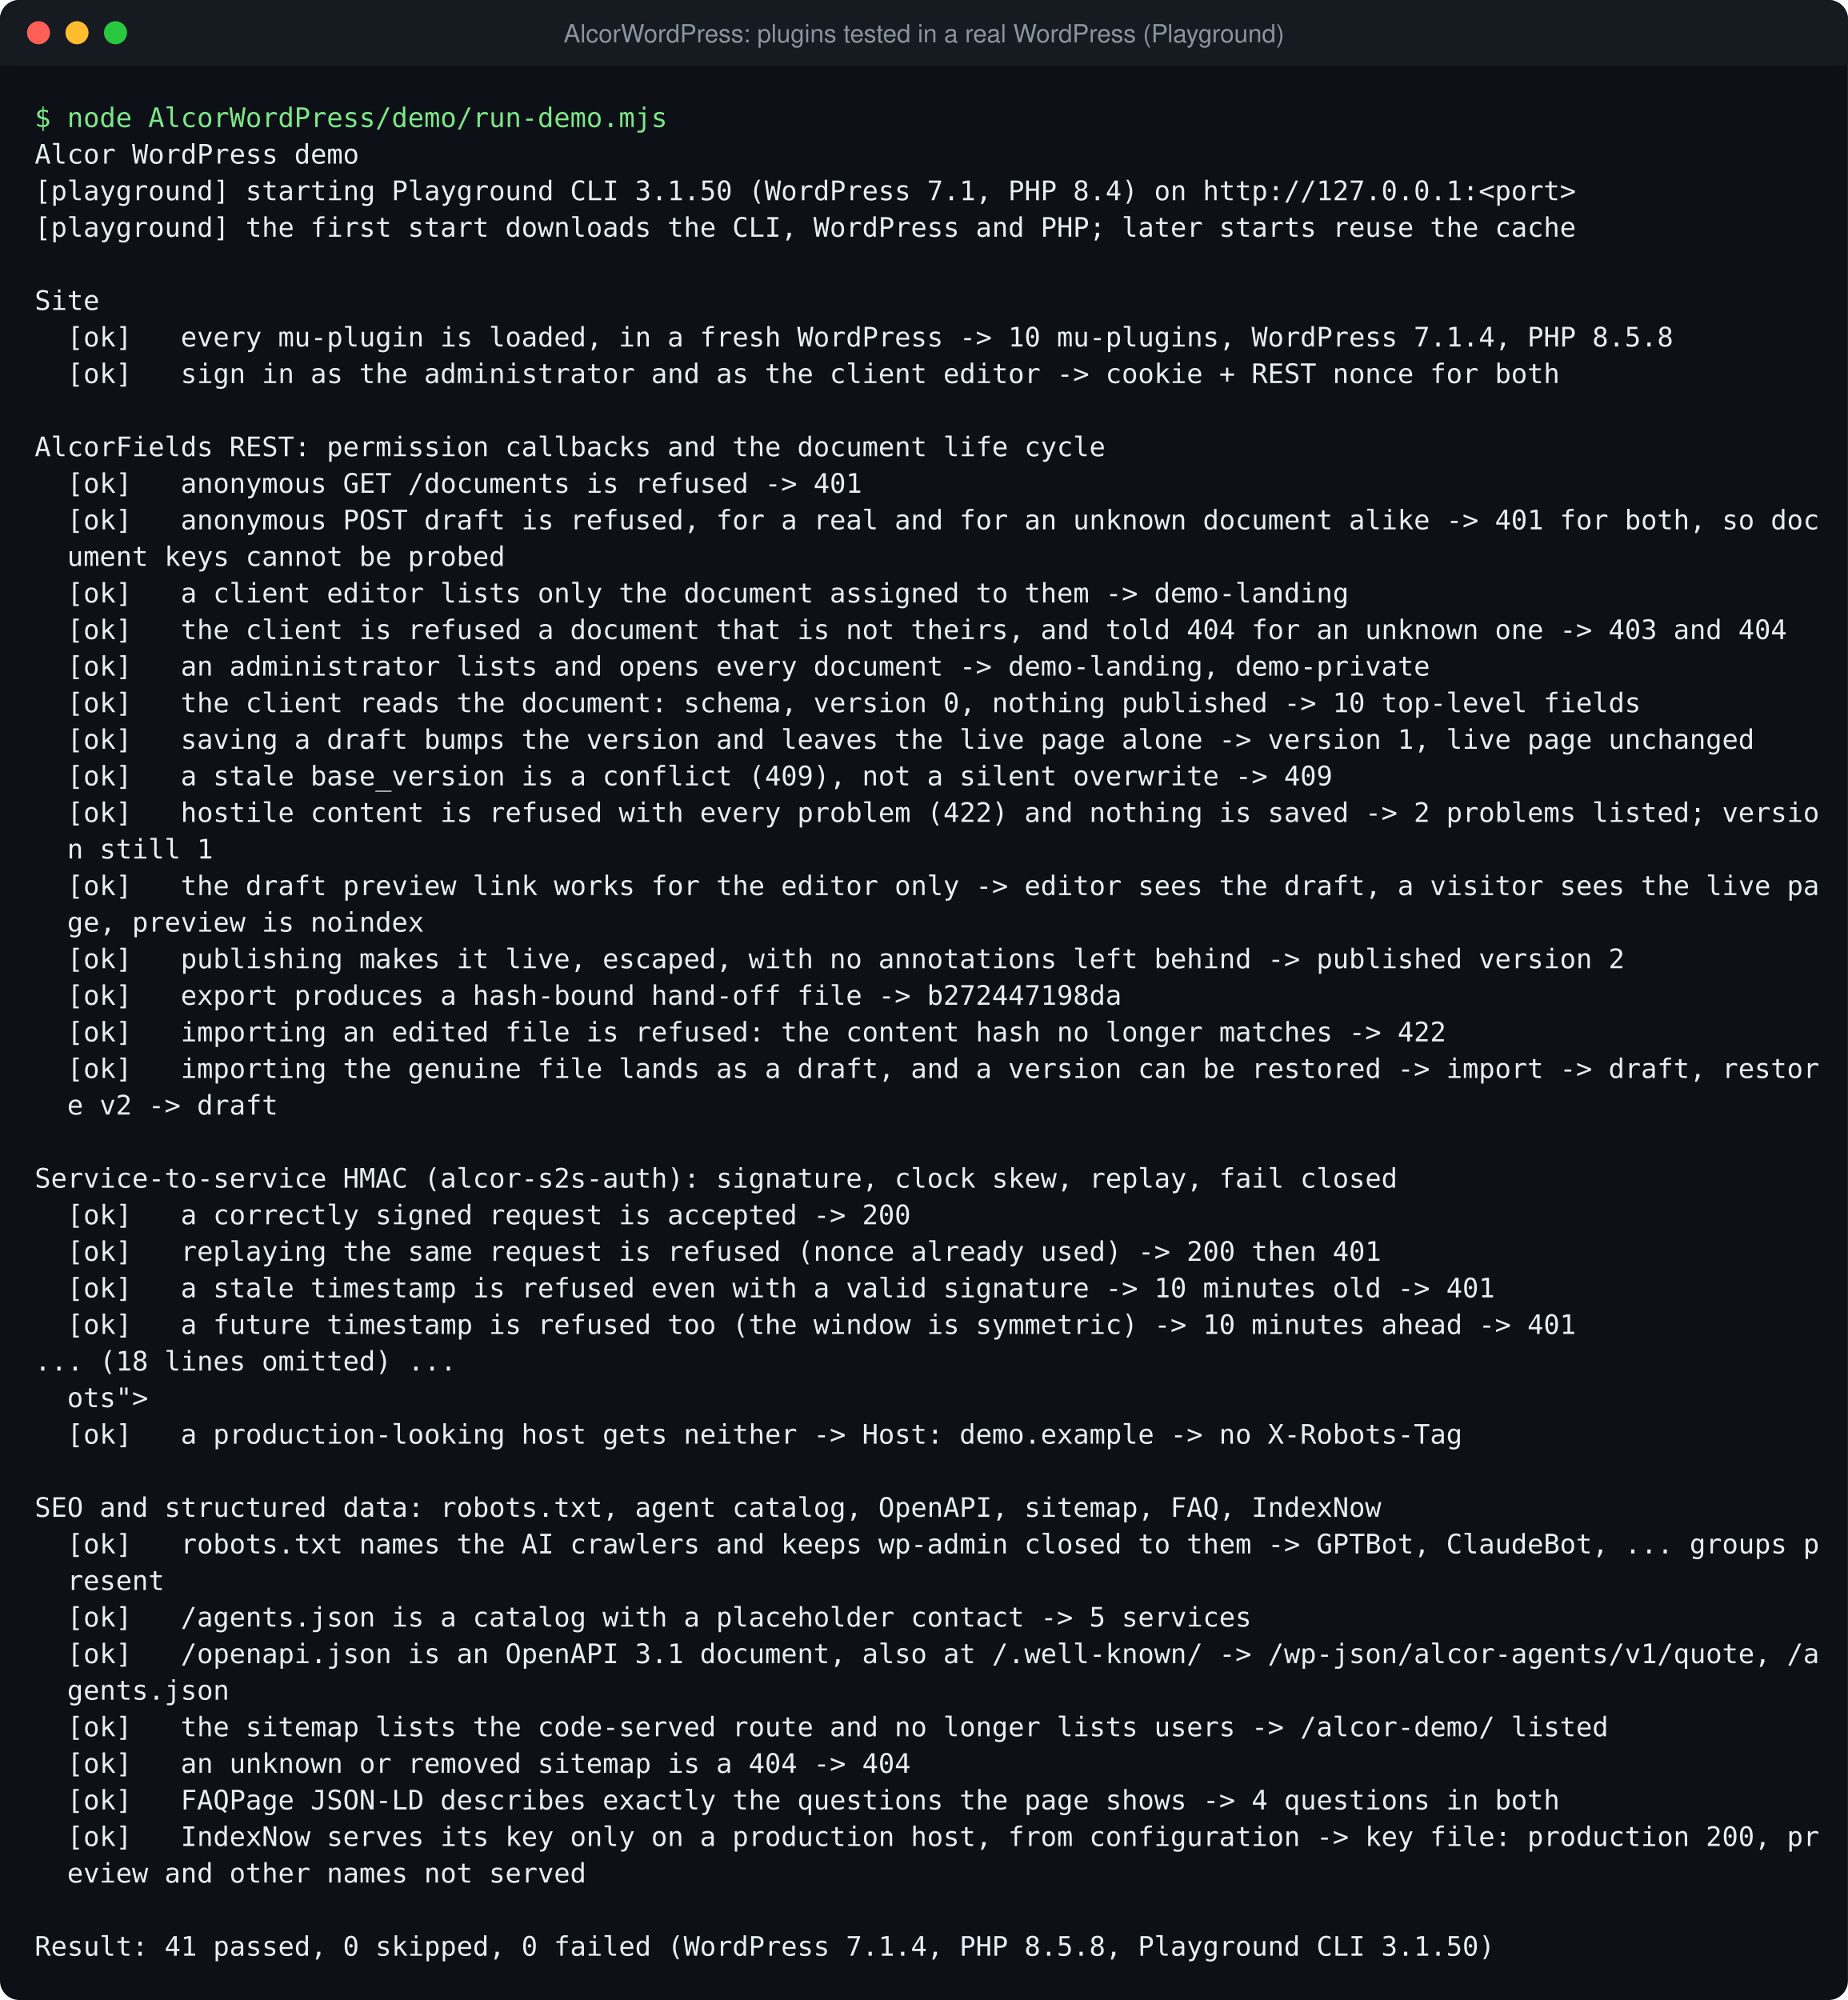
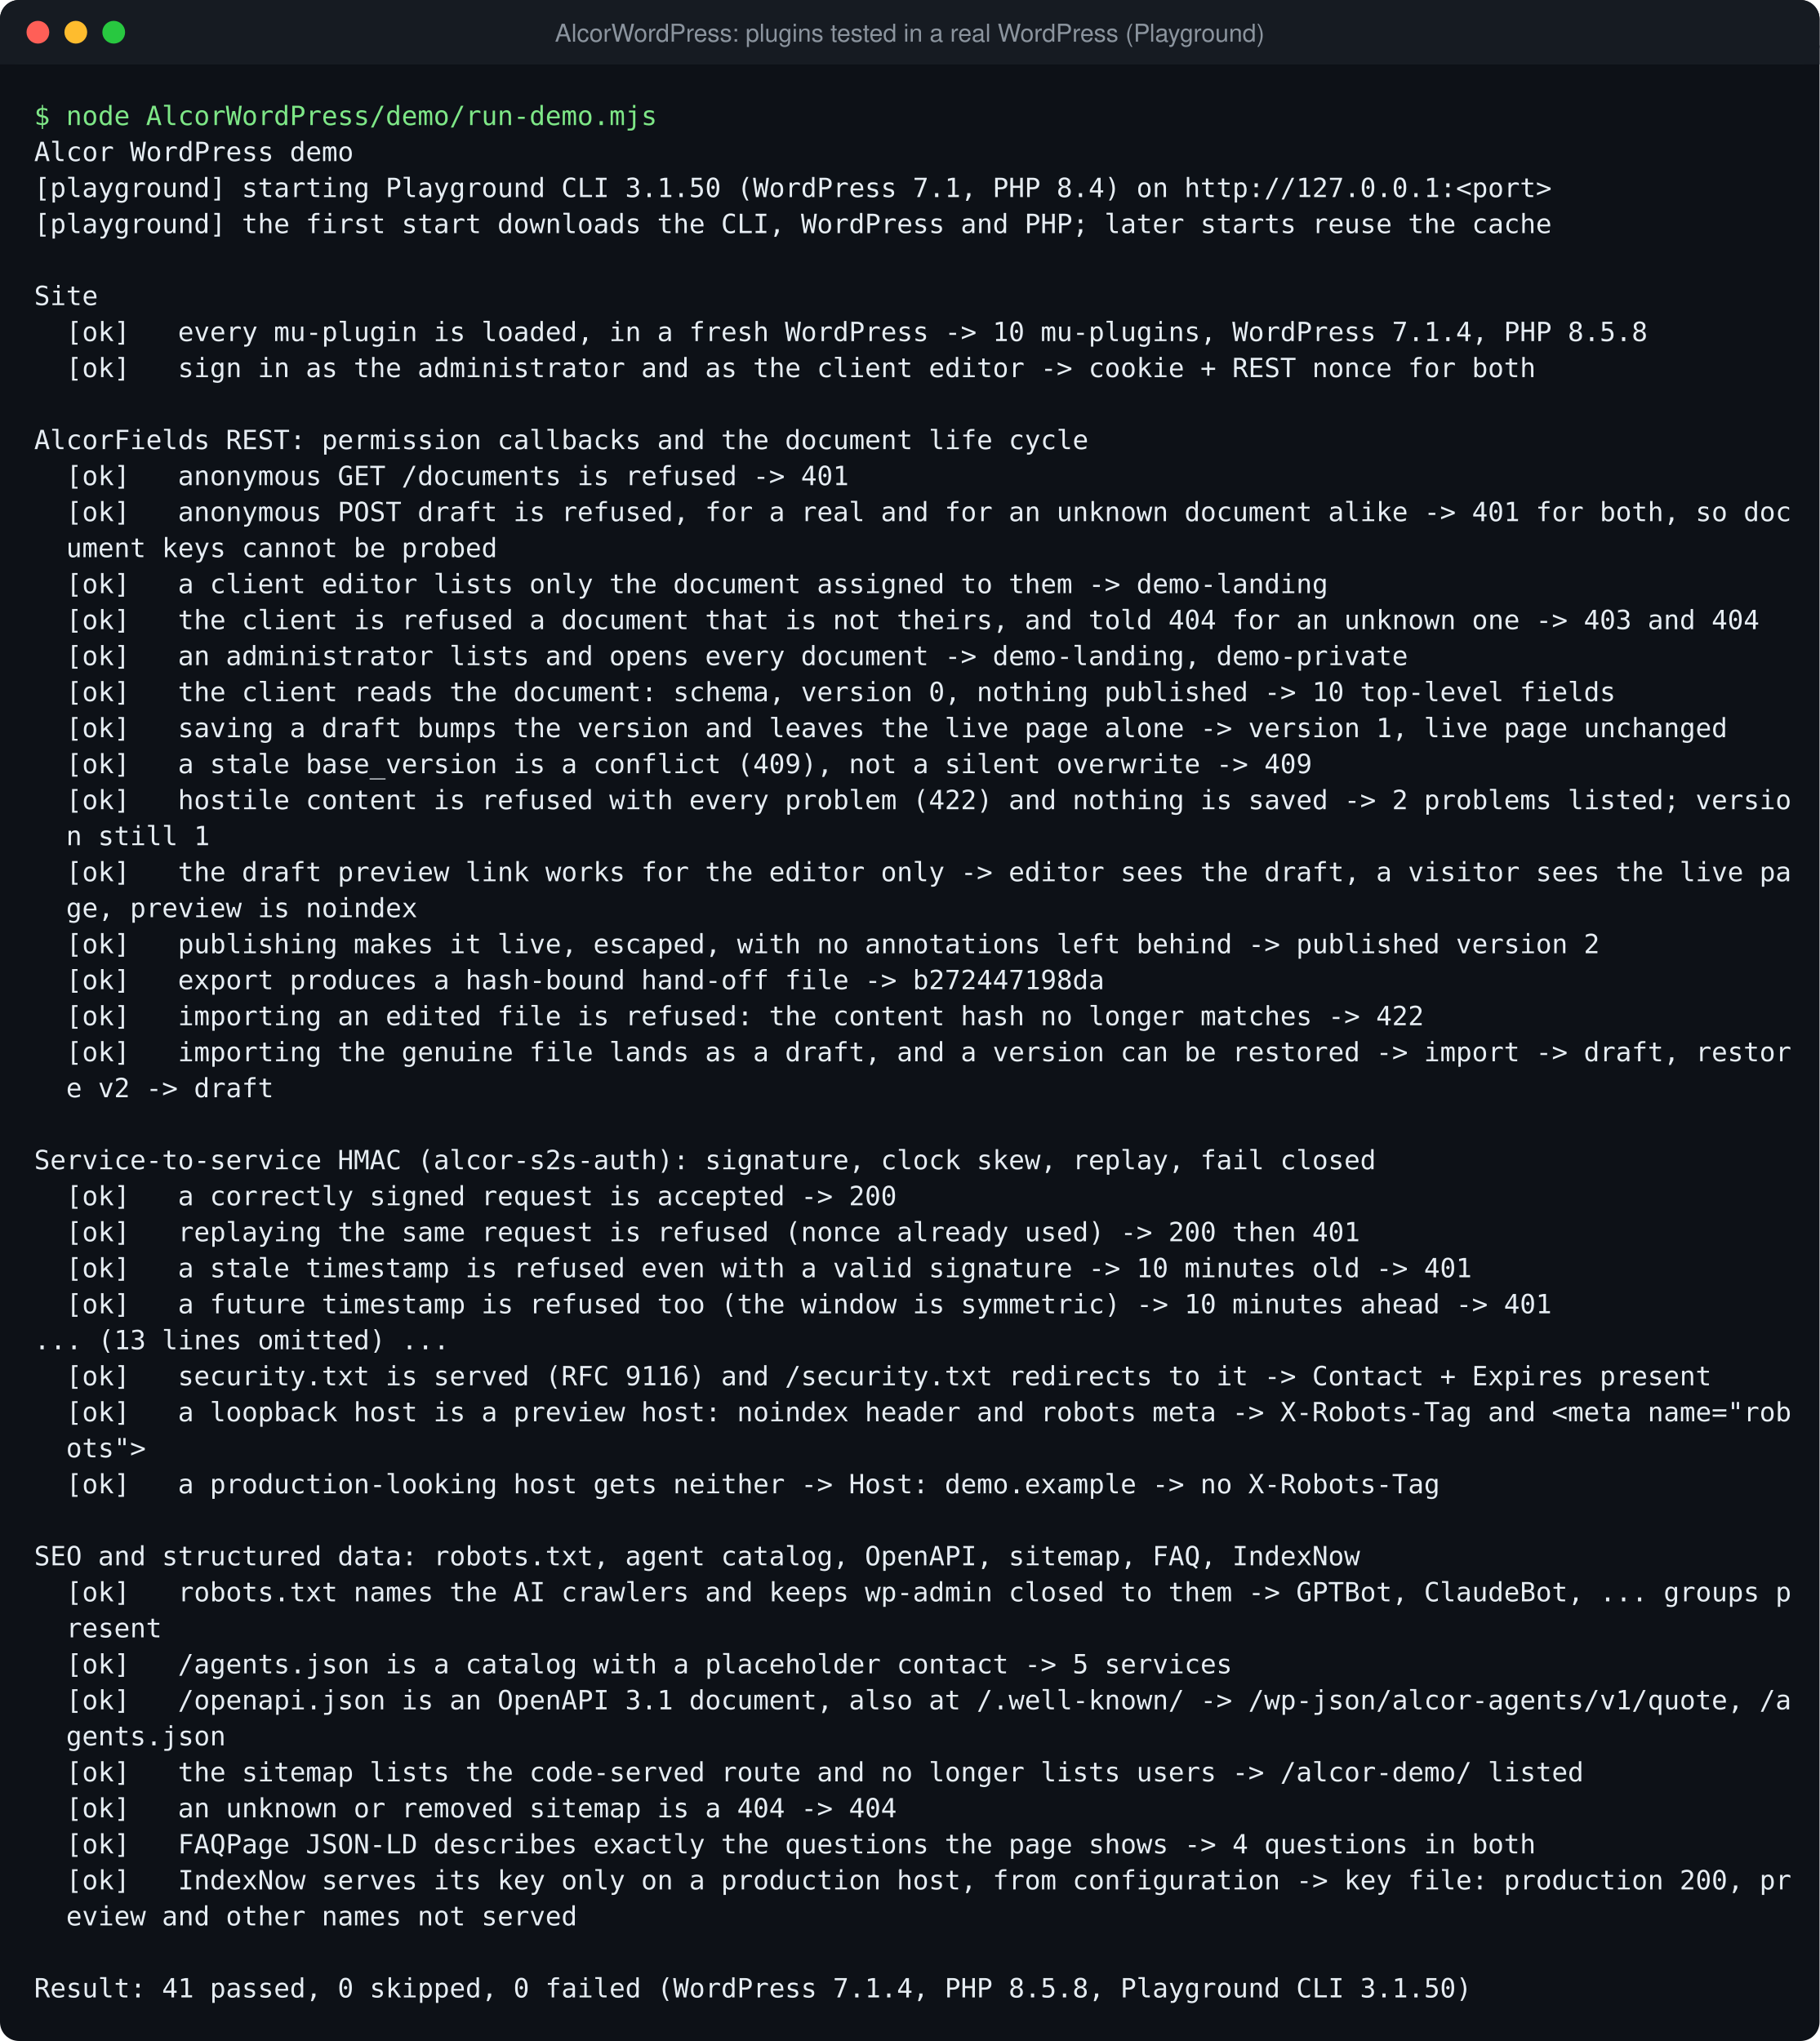
- <svg xmlns="http://www.w3.org/2000/svg" width="960" height="1039" viewBox="0 0 960 1039" role="img" aria-label="AlcorWordPress: plugins tested in a real WordPress (Playground)">
-   <rect width="960" height="1039" rx="10" fill="#0d1117" />
+ <svg xmlns="http://www.w3.org/2000/svg" width="960" height="1077" viewBox="0 0 960 1077" role="img" aria-label="AlcorWordPress: plugins tested in a real WordPress (Playground)">
+   <rect width="960" height="1077" rx="10" fill="#0d1117" />
  <rect width="960" height="34" rx="10" fill="#161b22" />
  <rect y="24" width="960" height="10" fill="#161b22" />
  <circle cx="20" cy="17" r="6" fill="#ff5f57" />
  <circle cx="40" cy="17" r="6" fill="#febc2e" />
  <circle cx="60" cy="17" r="6" fill="#28c840" />
  <text x="480.0" y="22" fill="#8b949e" text-anchor="middle" font-family="Segoe UI, Helvetica, Arial, sans-serif" font-size="13">AlcorWordPress: plugins tested in a real WordPress (Playground)</text>
  <g font-family="Cascadia Mono, Consolas, Menlo, DejaVu Sans Mono, monospace" font-size="14">
    <text x="18" y="66" fill="#7ee787" xml:space="preserve">$ node AlcorWordPress/demo/run-demo.mjs</text>
    <text x="18" y="85" fill="#e6edf3" xml:space="preserve">Alcor WordPress demo</text>
    <text x="18" y="104" fill="#e6edf3" xml:space="preserve">[playground] starting Playground CLI 3.1.50 (WordPress 7.1, PHP 8.4) on http://127.0.0.1:&lt;port&gt;</text>
    <text x="18" y="123" fill="#e6edf3" xml:space="preserve">[playground] the first start downloads the CLI, WordPress and PHP; later starts reuse the cache</text>
    <text x="18" y="142" fill="#e6edf3" xml:space="preserve" />
    <text x="18" y="161" fill="#e6edf3" xml:space="preserve">Site</text>
    <text x="18" y="180" fill="#e6edf3" xml:space="preserve">  [ok]   every mu-plugin is loaded, in a fresh WordPress -&gt; 10 mu-plugins, WordPress 7.1.4, PHP 8.5.8</text>
    <text x="18" y="199" fill="#e6edf3" xml:space="preserve">  [ok]   sign in as the administrator and as the client editor -&gt; cookie + REST nonce for both</text>
    <text x="18" y="218" fill="#e6edf3" xml:space="preserve" />
    <text x="18" y="237" fill="#e6edf3" xml:space="preserve">AlcorFields REST: permission callbacks and the document life cycle</text>
    <text x="18" y="256" fill="#e6edf3" xml:space="preserve">  [ok]   anonymous GET /documents is refused -&gt; 401</text>
    <text x="18" y="275" fill="#e6edf3" xml:space="preserve">  [ok]   anonymous POST draft is refused, for a real and for an unknown document alike -&gt; 401 for both, so doc</text>
    <text x="18" y="294" fill="#e6edf3" xml:space="preserve">  ument keys cannot be probed</text>
    <text x="18" y="313" fill="#e6edf3" xml:space="preserve">  [ok]   a client editor lists only the document assigned to them -&gt; demo-landing</text>
    <text x="18" y="332" fill="#e6edf3" xml:space="preserve">  [ok]   the client is refused a document that is not theirs, and told 404 for an unknown one -&gt; 403 and 404</text>
    <text x="18" y="351" fill="#e6edf3" xml:space="preserve">  [ok]   an administrator lists and opens every document -&gt; demo-landing, demo-private</text>
    <text x="18" y="370" fill="#e6edf3" xml:space="preserve">  [ok]   the client reads the document: schema, version 0, nothing published -&gt; 10 top-level fields</text>
    <text x="18" y="389" fill="#e6edf3" xml:space="preserve">  [ok]   saving a draft bumps the version and leaves the live page alone -&gt; version 1, live page unchanged</text>
    <text x="18" y="408" fill="#e6edf3" xml:space="preserve">  [ok]   a stale base_version is a conflict (409), not a silent overwrite -&gt; 409</text>
    <text x="18" y="427" fill="#e6edf3" xml:space="preserve">  [ok]   hostile content is refused with every problem (422) and nothing is saved -&gt; 2 problems listed; versio</text>
    <text x="18" y="446" fill="#e6edf3" xml:space="preserve">  n still 1</text>
    <text x="18" y="465" fill="#e6edf3" xml:space="preserve">  [ok]   the draft preview link works for the editor only -&gt; editor sees the draft, a visitor sees the live pa</text>
    <text x="18" y="484" fill="#e6edf3" xml:space="preserve">  ge, preview is noindex</text>
    <text x="18" y="503" fill="#e6edf3" xml:space="preserve">  [ok]   publishing makes it live, escaped, with no annotations left behind -&gt; published version 2</text>
    <text x="18" y="522" fill="#e6edf3" xml:space="preserve">  [ok]   export produces a hash-bound hand-off file -&gt; b272447198da</text>
    <text x="18" y="541" fill="#e6edf3" xml:space="preserve">  [ok]   importing an edited file is refused: the content hash no longer matches -&gt; 422</text>
    <text x="18" y="560" fill="#e6edf3" xml:space="preserve">  [ok]   importing the genuine file lands as a draft, and a version can be restored -&gt; import -&gt; draft, restor</text>
    <text x="18" y="579" fill="#e6edf3" xml:space="preserve">  e v2 -&gt; draft</text>
    <text x="18" y="598" fill="#e6edf3" xml:space="preserve" />
    <text x="18" y="617" fill="#e6edf3" xml:space="preserve">Service-to-service HMAC (alcor-s2s-auth): signature, clock skew, replay, fail closed</text>
    <text x="18" y="636" fill="#e6edf3" xml:space="preserve">  [ok]   a correctly signed request is accepted -&gt; 200</text>
    <text x="18" y="655" fill="#e6edf3" xml:space="preserve">  [ok]   replaying the same request is refused (nonce already used) -&gt; 200 then 401</text>
    <text x="18" y="674" fill="#e6edf3" xml:space="preserve">  [ok]   a stale timestamp is refused even with a valid signature -&gt; 10 minutes old -&gt; 401</text>
    <text x="18" y="693" fill="#e6edf3" xml:space="preserve">  [ok]   a future timestamp is refused too (the window is symmetric) -&gt; 10 minutes ahead -&gt; 401</text>
-     <text x="18" y="712" fill="#e6edf3" xml:space="preserve">... (18 lines omitted) ...</text>
-     <text x="18" y="731" fill="#e6edf3" xml:space="preserve">  ots"&gt;</text>
-     <text x="18" y="750" fill="#e6edf3" xml:space="preserve">  [ok]   a production-looking host gets neither -&gt; Host: demo.example -&gt; no X-Robots-Tag</text>
-     <text x="18" y="769" fill="#e6edf3" xml:space="preserve" />
-     <text x="18" y="788" fill="#e6edf3" xml:space="preserve">SEO and structured data: robots.txt, agent catalog, OpenAPI, sitemap, FAQ, IndexNow</text>
-     <text x="18" y="807" fill="#e6edf3" xml:space="preserve">  [ok]   robots.txt names the AI crawlers and keeps wp-admin closed to them -&gt; GPTBot, ClaudeBot, ... groups p</text>
-     <text x="18" y="826" fill="#e6edf3" xml:space="preserve">  resent</text>
-     <text x="18" y="845" fill="#e6edf3" xml:space="preserve">  [ok]   /agents.json is a catalog with a placeholder contact -&gt; 5 services</text>
-     <text x="18" y="864" fill="#e6edf3" xml:space="preserve">  [ok]   /openapi.json is an OpenAPI 3.1 document, also at /.well-known/ -&gt; /wp-json/alcor-agents/v1/quote, /a</text>
-     <text x="18" y="883" fill="#e6edf3" xml:space="preserve">  gents.json</text>
-     <text x="18" y="902" fill="#e6edf3" xml:space="preserve">  [ok]   the sitemap lists the code-served route and no longer lists users -&gt; /alcor-demo/ listed</text>
-     <text x="18" y="921" fill="#e6edf3" xml:space="preserve">  [ok]   an unknown or removed sitemap is a 404 -&gt; 404</text>
-     <text x="18" y="940" fill="#e6edf3" xml:space="preserve">  [ok]   FAQPage JSON-LD describes exactly the questions the page shows -&gt; 4 questions in both</text>
-     <text x="18" y="959" fill="#e6edf3" xml:space="preserve">  [ok]   IndexNow serves its key only on a production host, from configuration -&gt; key file: production 200, pr</text>
-     <text x="18" y="978" fill="#e6edf3" xml:space="preserve">  eview and other names not served</text>
-     <text x="18" y="997" fill="#e6edf3" xml:space="preserve" />
-     <text x="18" y="1016" fill="#e6edf3" xml:space="preserve">Result: 41 passed, 0 skipped, 0 failed (WordPress 7.1.4, PHP 8.5.8, Playground CLI 3.1.50)</text>
+     <text x="18" y="712" fill="#e6edf3" xml:space="preserve">... (13 lines omitted) ...</text>
+     <text x="18" y="731" fill="#e6edf3" xml:space="preserve">  [ok]   security.txt is served (RFC 9116) and /security.txt redirects to it -&gt; Contact + Expires present</text>
+     <text x="18" y="750" fill="#e6edf3" xml:space="preserve">  [ok]   a loopback host is a preview host: noindex header and robots meta -&gt; X-Robots-Tag and &lt;meta name="rob</text>
+     <text x="18" y="769" fill="#e6edf3" xml:space="preserve">  ots"&gt;</text>
+     <text x="18" y="788" fill="#e6edf3" xml:space="preserve">  [ok]   a production-looking host gets neither -&gt; Host: demo.example -&gt; no X-Robots-Tag</text>
+     <text x="18" y="807" fill="#e6edf3" xml:space="preserve" />
+     <text x="18" y="826" fill="#e6edf3" xml:space="preserve">SEO and structured data: robots.txt, agent catalog, OpenAPI, sitemap, FAQ, IndexNow</text>
+     <text x="18" y="845" fill="#e6edf3" xml:space="preserve">  [ok]   robots.txt names the AI crawlers and keeps wp-admin closed to them -&gt; GPTBot, ClaudeBot, ... groups p</text>
+     <text x="18" y="864" fill="#e6edf3" xml:space="preserve">  resent</text>
+     <text x="18" y="883" fill="#e6edf3" xml:space="preserve">  [ok]   /agents.json is a catalog with a placeholder contact -&gt; 5 services</text>
+     <text x="18" y="902" fill="#e6edf3" xml:space="preserve">  [ok]   /openapi.json is an OpenAPI 3.1 document, also at /.well-known/ -&gt; /wp-json/alcor-agents/v1/quote, /a</text>
+     <text x="18" y="921" fill="#e6edf3" xml:space="preserve">  gents.json</text>
+     <text x="18" y="940" fill="#e6edf3" xml:space="preserve">  [ok]   the sitemap lists the code-served route and no longer lists users -&gt; /alcor-demo/ listed</text>
+     <text x="18" y="959" fill="#e6edf3" xml:space="preserve">  [ok]   an unknown or removed sitemap is a 404 -&gt; 404</text>
+     <text x="18" y="978" fill="#e6edf3" xml:space="preserve">  [ok]   FAQPage JSON-LD describes exactly the questions the page shows -&gt; 4 questions in both</text>
+     <text x="18" y="997" fill="#e6edf3" xml:space="preserve">  [ok]   IndexNow serves its key only on a production host, from configuration -&gt; key file: production 200, pr</text>
+     <text x="18" y="1016" fill="#e6edf3" xml:space="preserve">  eview and other names not served</text>
+     <text x="18" y="1035" fill="#e6edf3" xml:space="preserve" />
+     <text x="18" y="1054" fill="#e6edf3" xml:space="preserve">Result: 41 passed, 0 skipped, 0 failed (WordPress 7.1.4, PHP 8.5.8, Playground CLI 3.1.50)</text>
  </g>
</svg>
